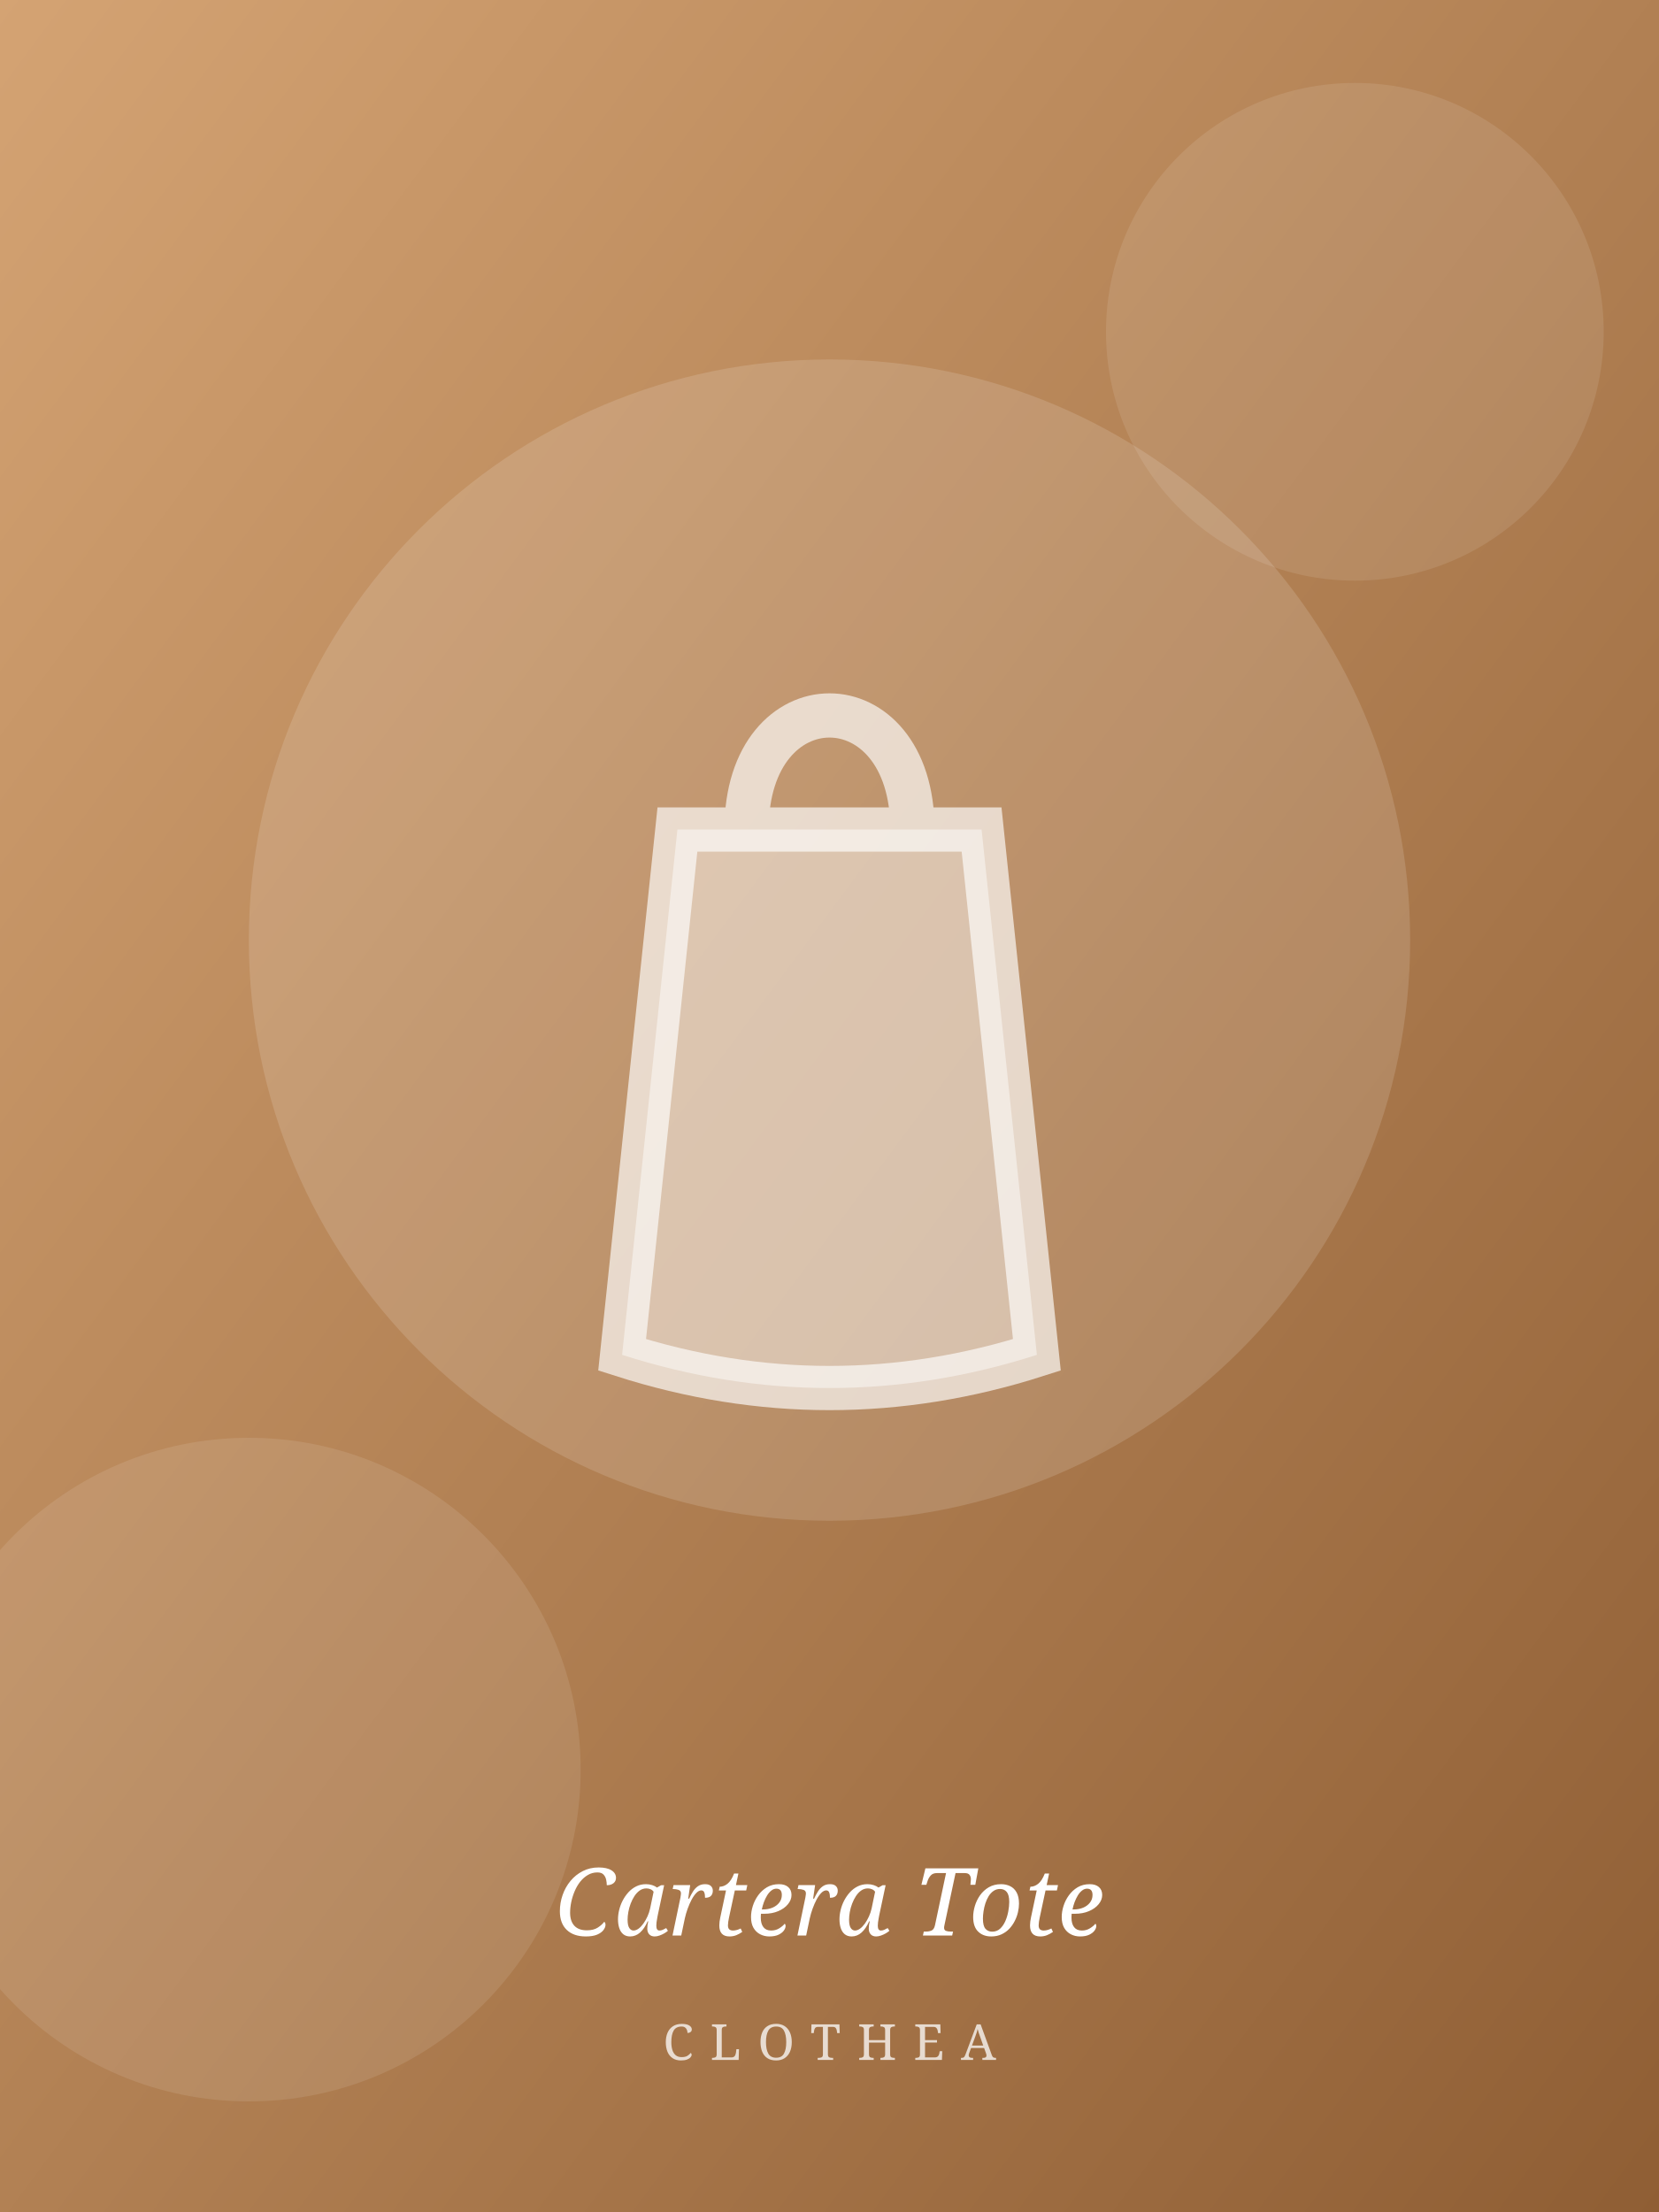
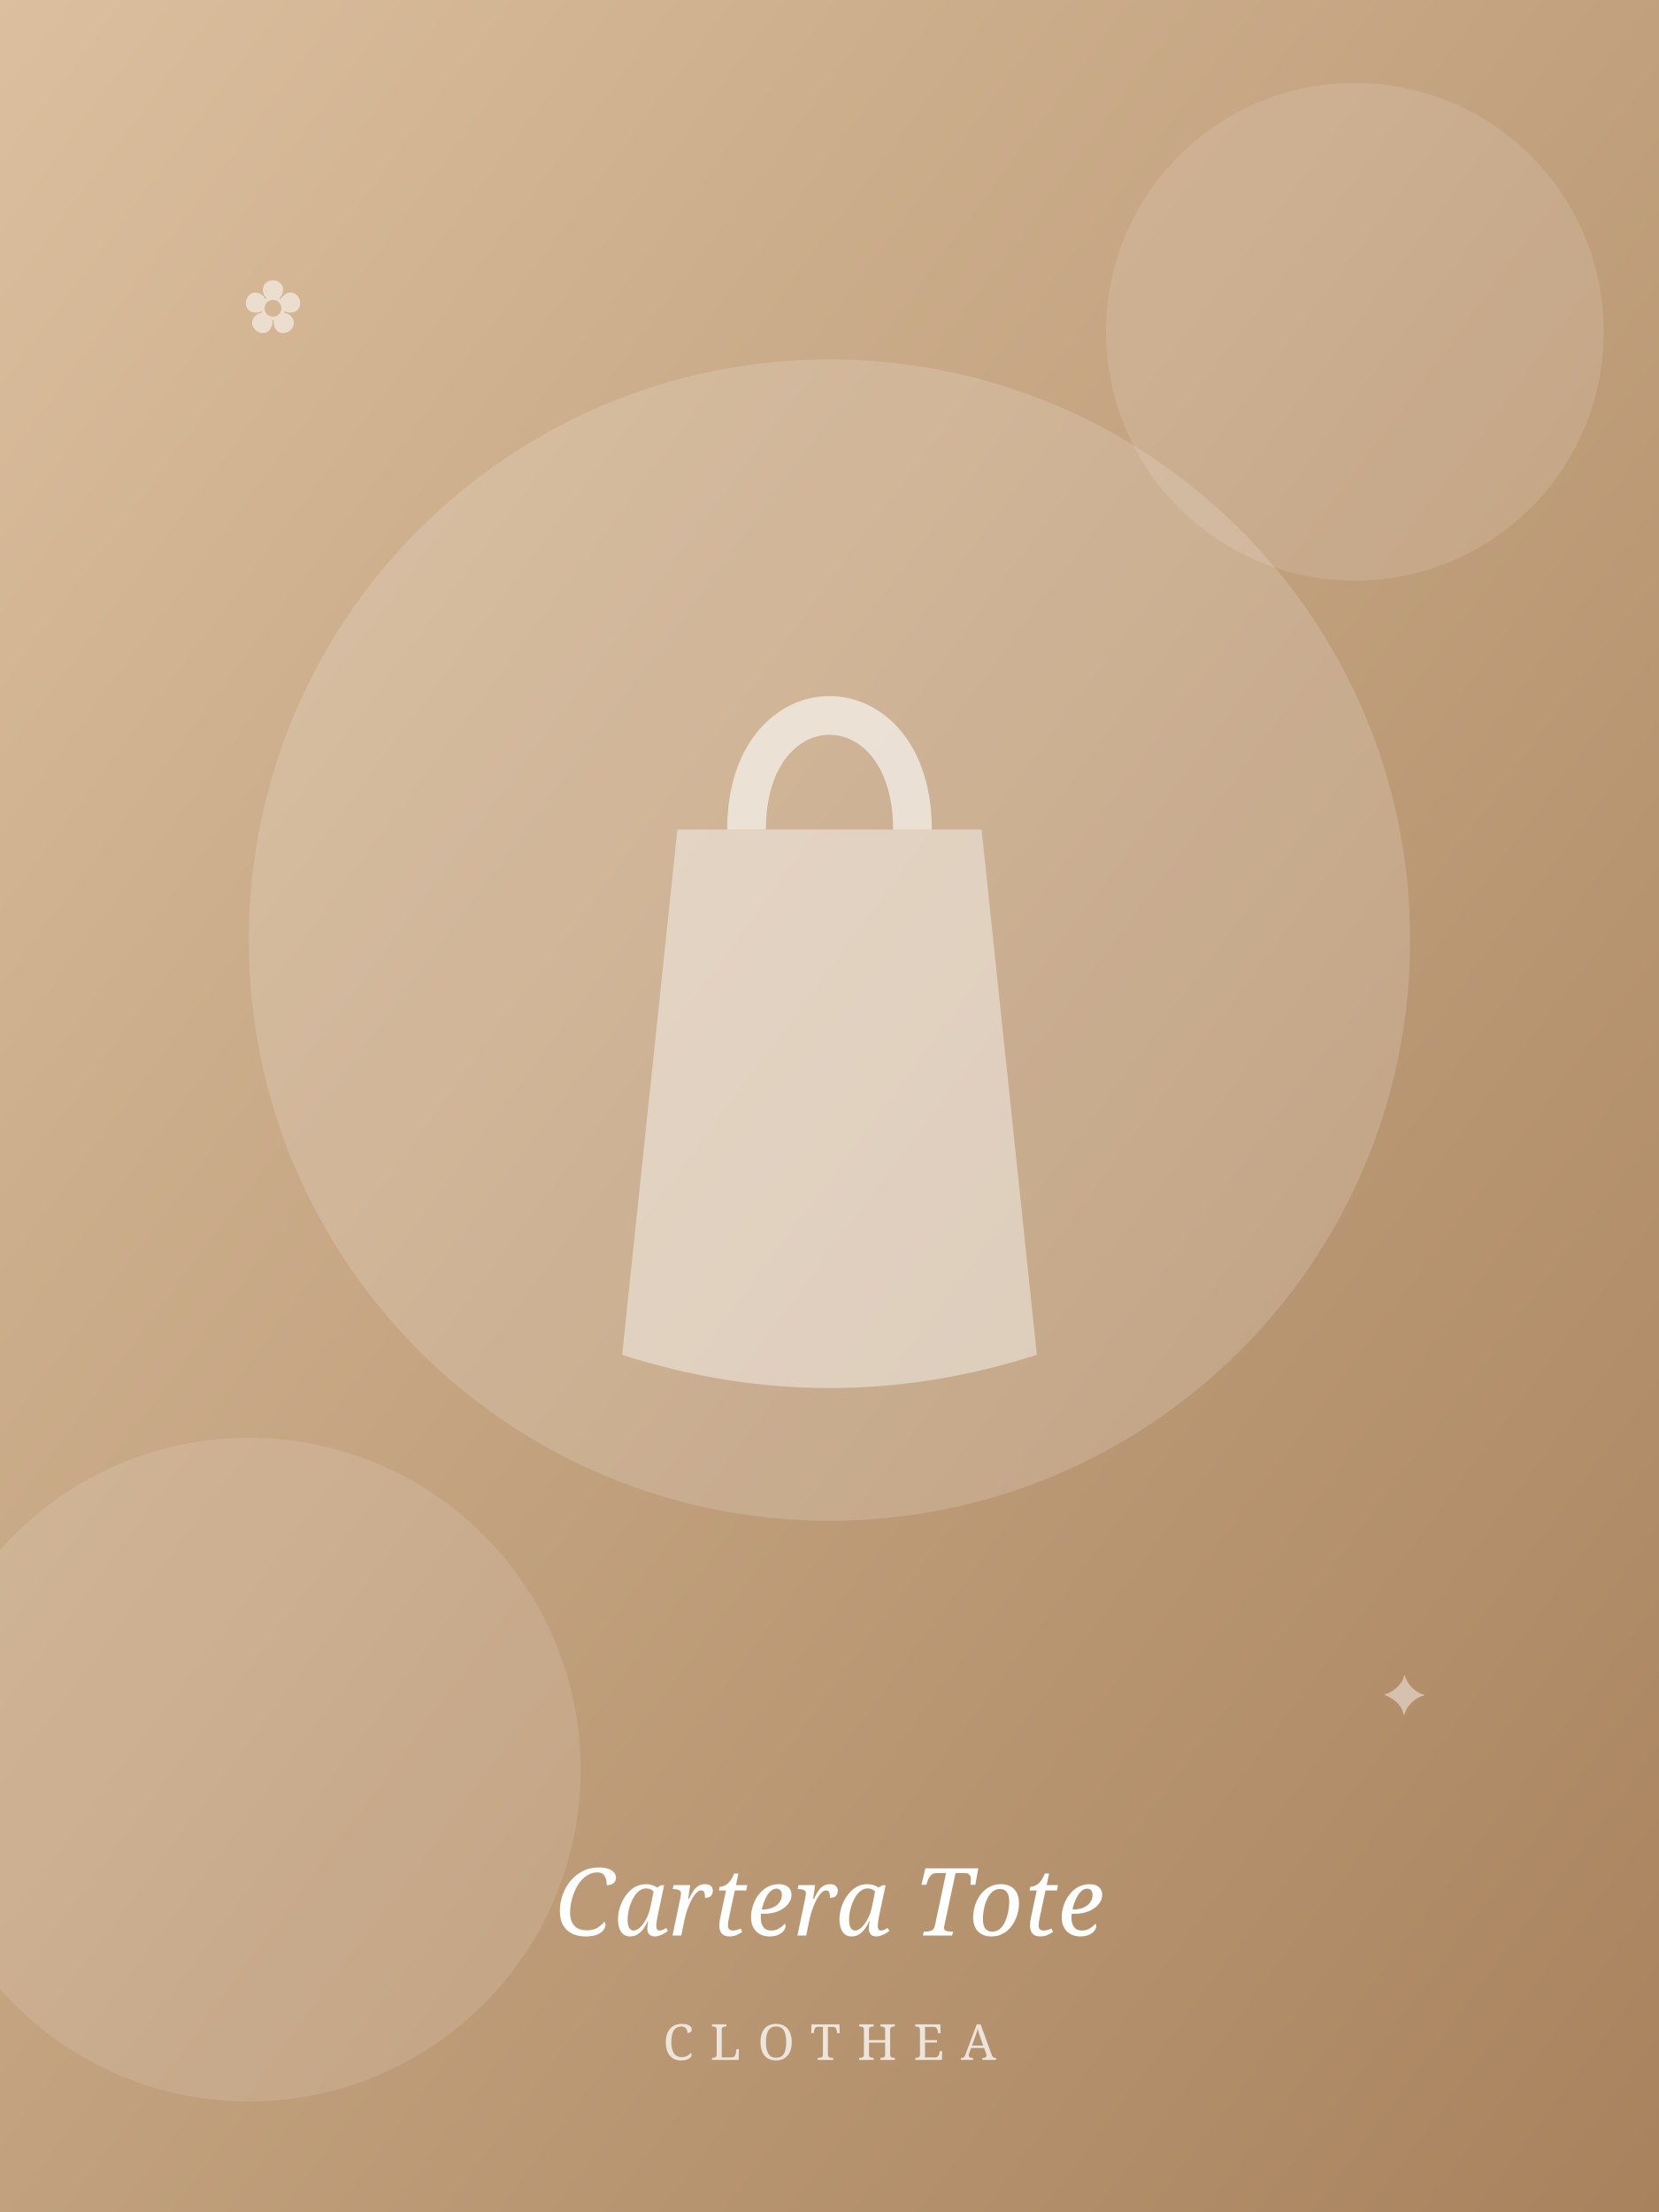
<svg xmlns="http://www.w3.org/2000/svg" width="600" height="800" viewBox="0 0 600 800">
  <defs>
    <linearGradient id="bg" x1="0" y1="0" x2="1" y2="1">
-       <stop offset="0" stop-color="#d4a373" />
-       <stop offset="1" stop-color="#8f5e34" />
+       <stop offset="0" stop-color="#dbbf9e" />
+       <stop offset="1" stop-color="#a8825d" />
    </linearGradient>
  </defs>
  <rect width="600" height="800" fill="url(#bg)" />
-   <circle cx="300" cy="340" r="210" fill="rgba(255,255,255,0.14)" />
-   <circle cx="490" cy="120" r="90" fill="rgba(255,255,255,0.10)" />
-   <circle cx="90" cy="640" r="120" fill="rgba(255,255,255,0.10)" />
-   <path d="M245 300 l110 0 20 190 c-50 16 -100 16 -150 0 z M270 300 c0 -55 60 -55 60 0" fill="none" stroke="rgba(255,255,255,0.65)" stroke-width="16" />
-   <path d="M245 300 l110 0 20 190 c-50 16 -100 16 -150 0 z" fill="rgba(255,255,255,0.45)" />
+   <circle cx="300" cy="340" r="210" fill="rgba(255,255,255,0.16)" />
+   <circle cx="490" cy="120" r="90" fill="rgba(255,255,255,0.12)" />
+   <circle cx="90" cy="640" r="120" fill="rgba(255,255,255,0.12)" />
+   <text x="88" y="120" font-family="Georgia, serif" font-size="26" fill="rgba(255,255,255,0.55)">✿</text>
+   <text x="500" y="620" font-family="Georgia, serif" font-size="20" fill="rgba(255,255,255,0.45)">✦</text>
+   <path d="M270 300 c0 -55 60 -55 60 0" fill="none" stroke="rgba(255,255,255,0.6)" stroke-width="14" />
+   <path d="M245 300 l110 0 20 190 c-50 16 -100 16 -150 0 z" fill="rgba(255,255,255,0.42)" />
  <text x="300" y="700" font-family="Georgia, serif" font-size="34" font-style="italic" text-anchor="middle" fill="#ffffff">Cartera Tote</text>
  <text x="300" y="745" font-family="Georgia, serif" font-size="18" letter-spacing="6" text-anchor="middle" fill="#ffffff" opacity="0.75">CLOTHEA</text>
</svg>
